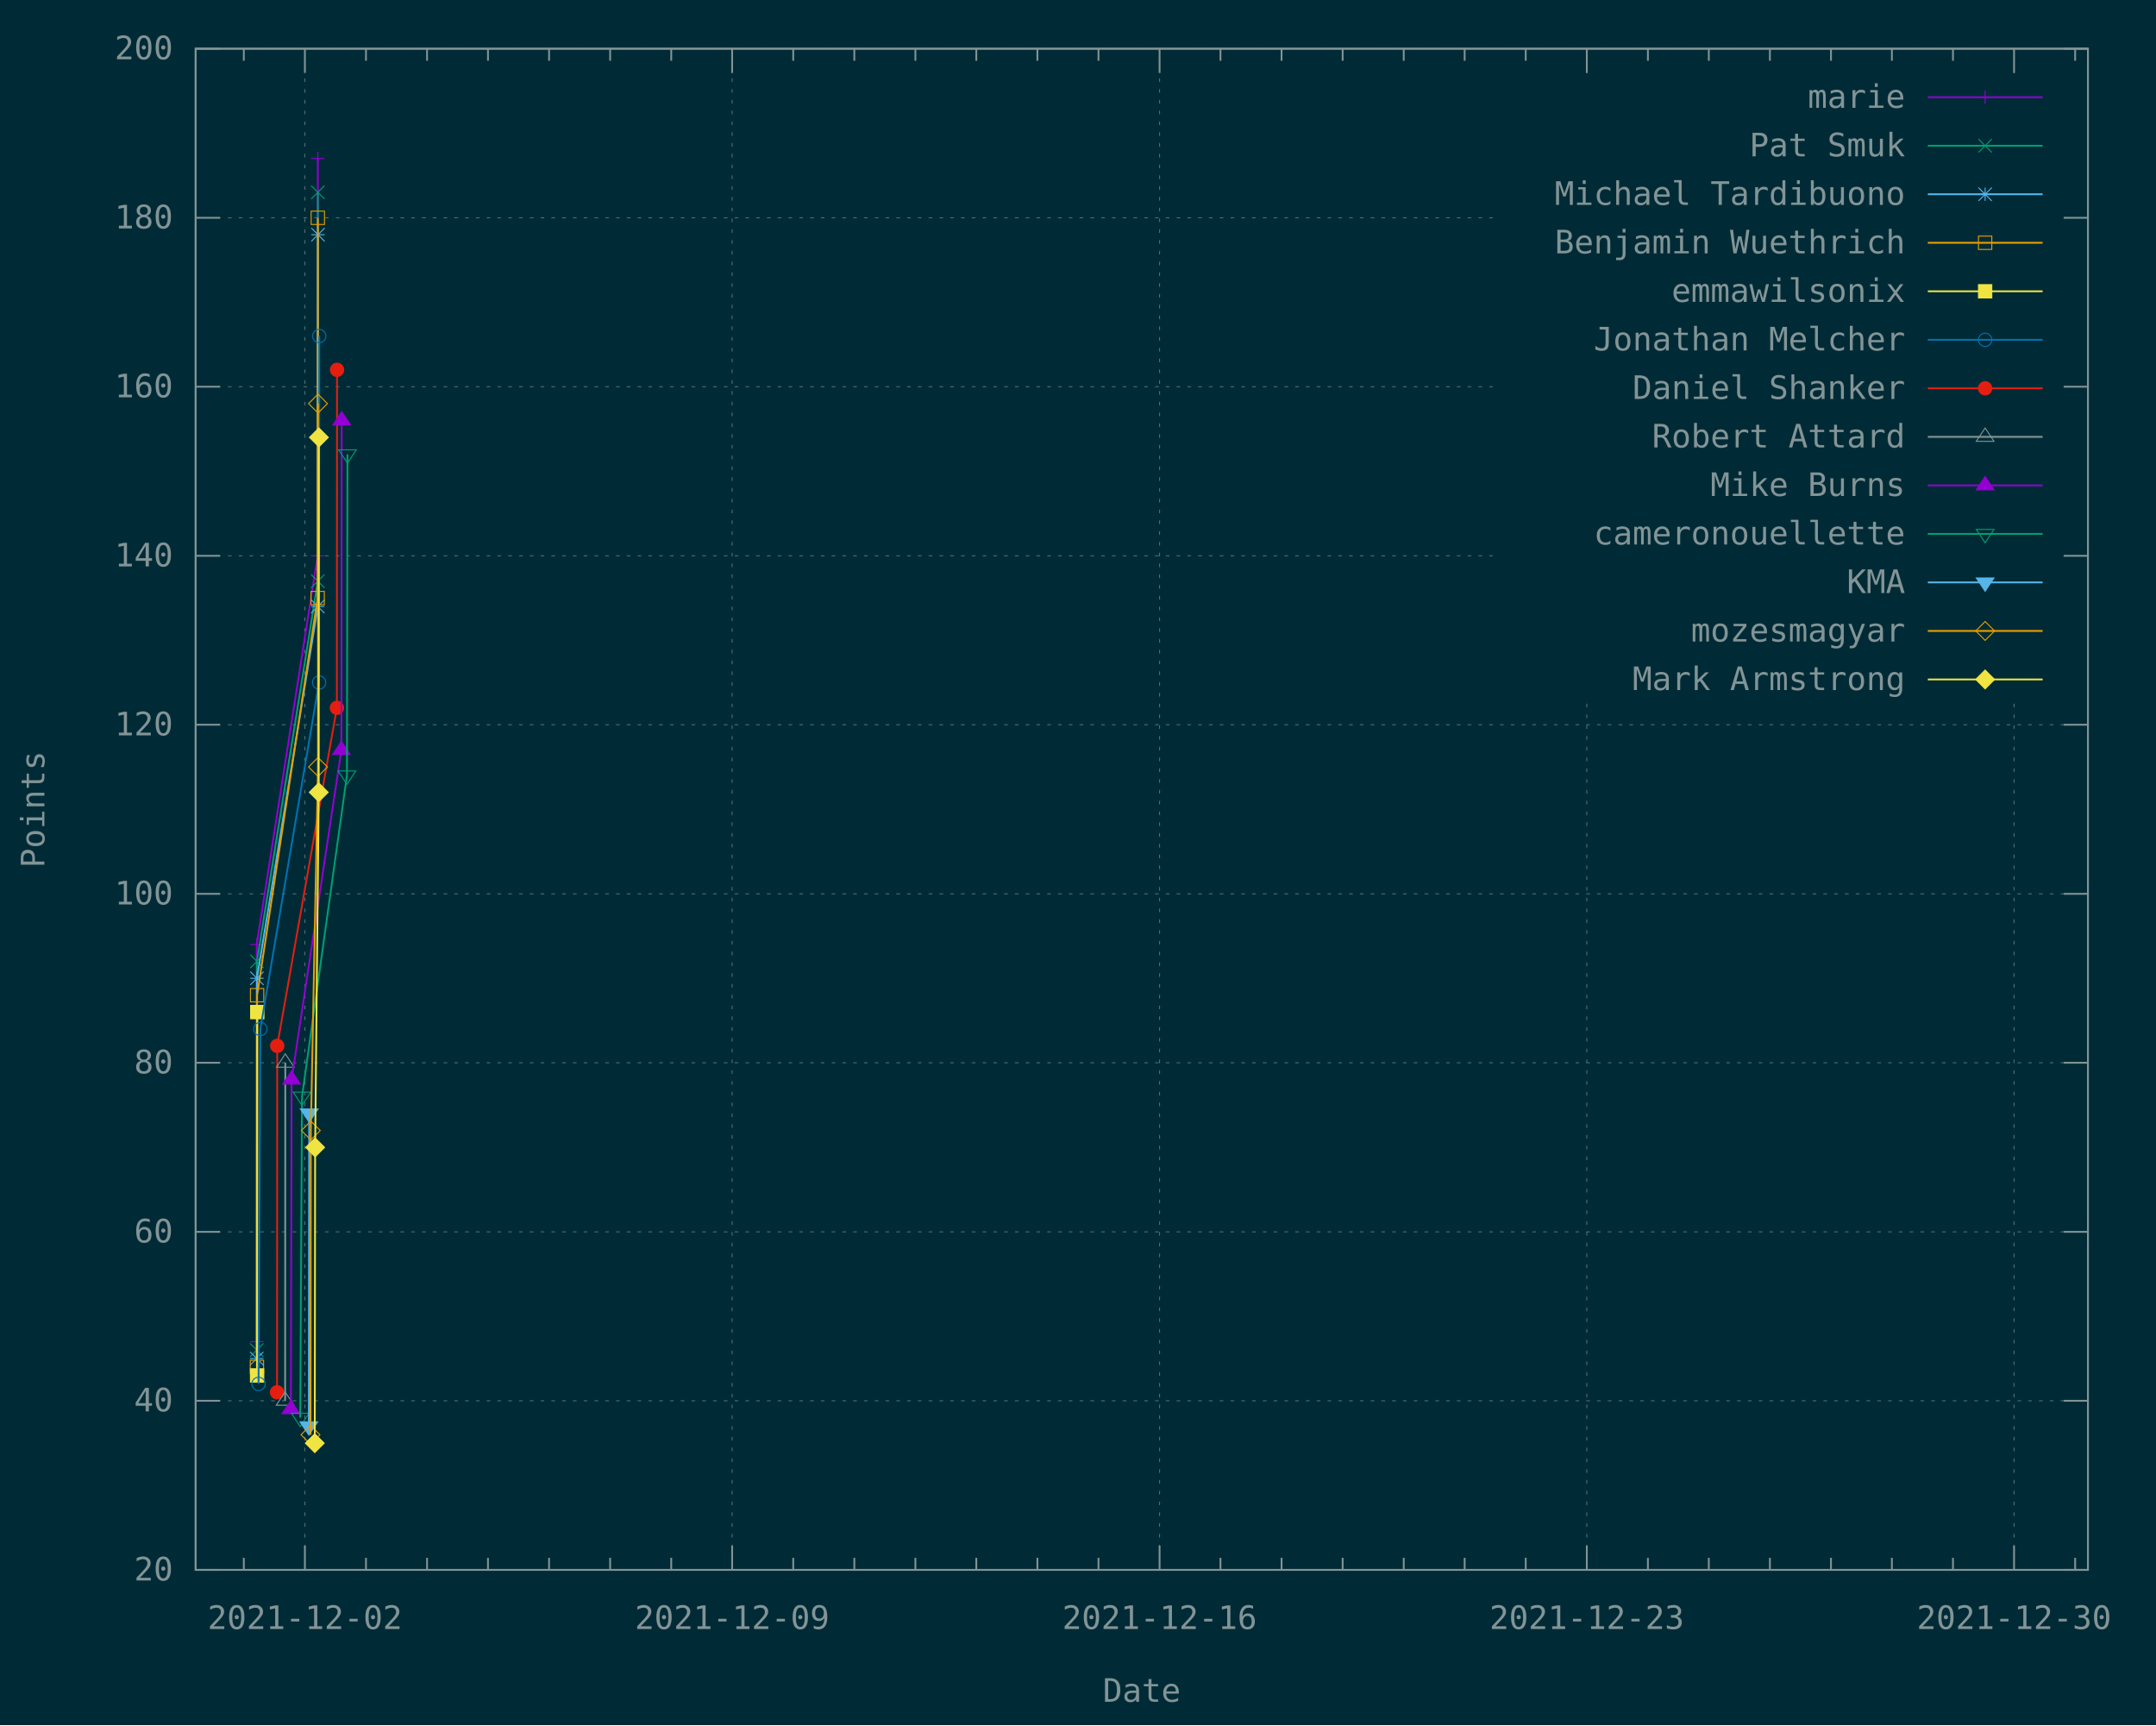
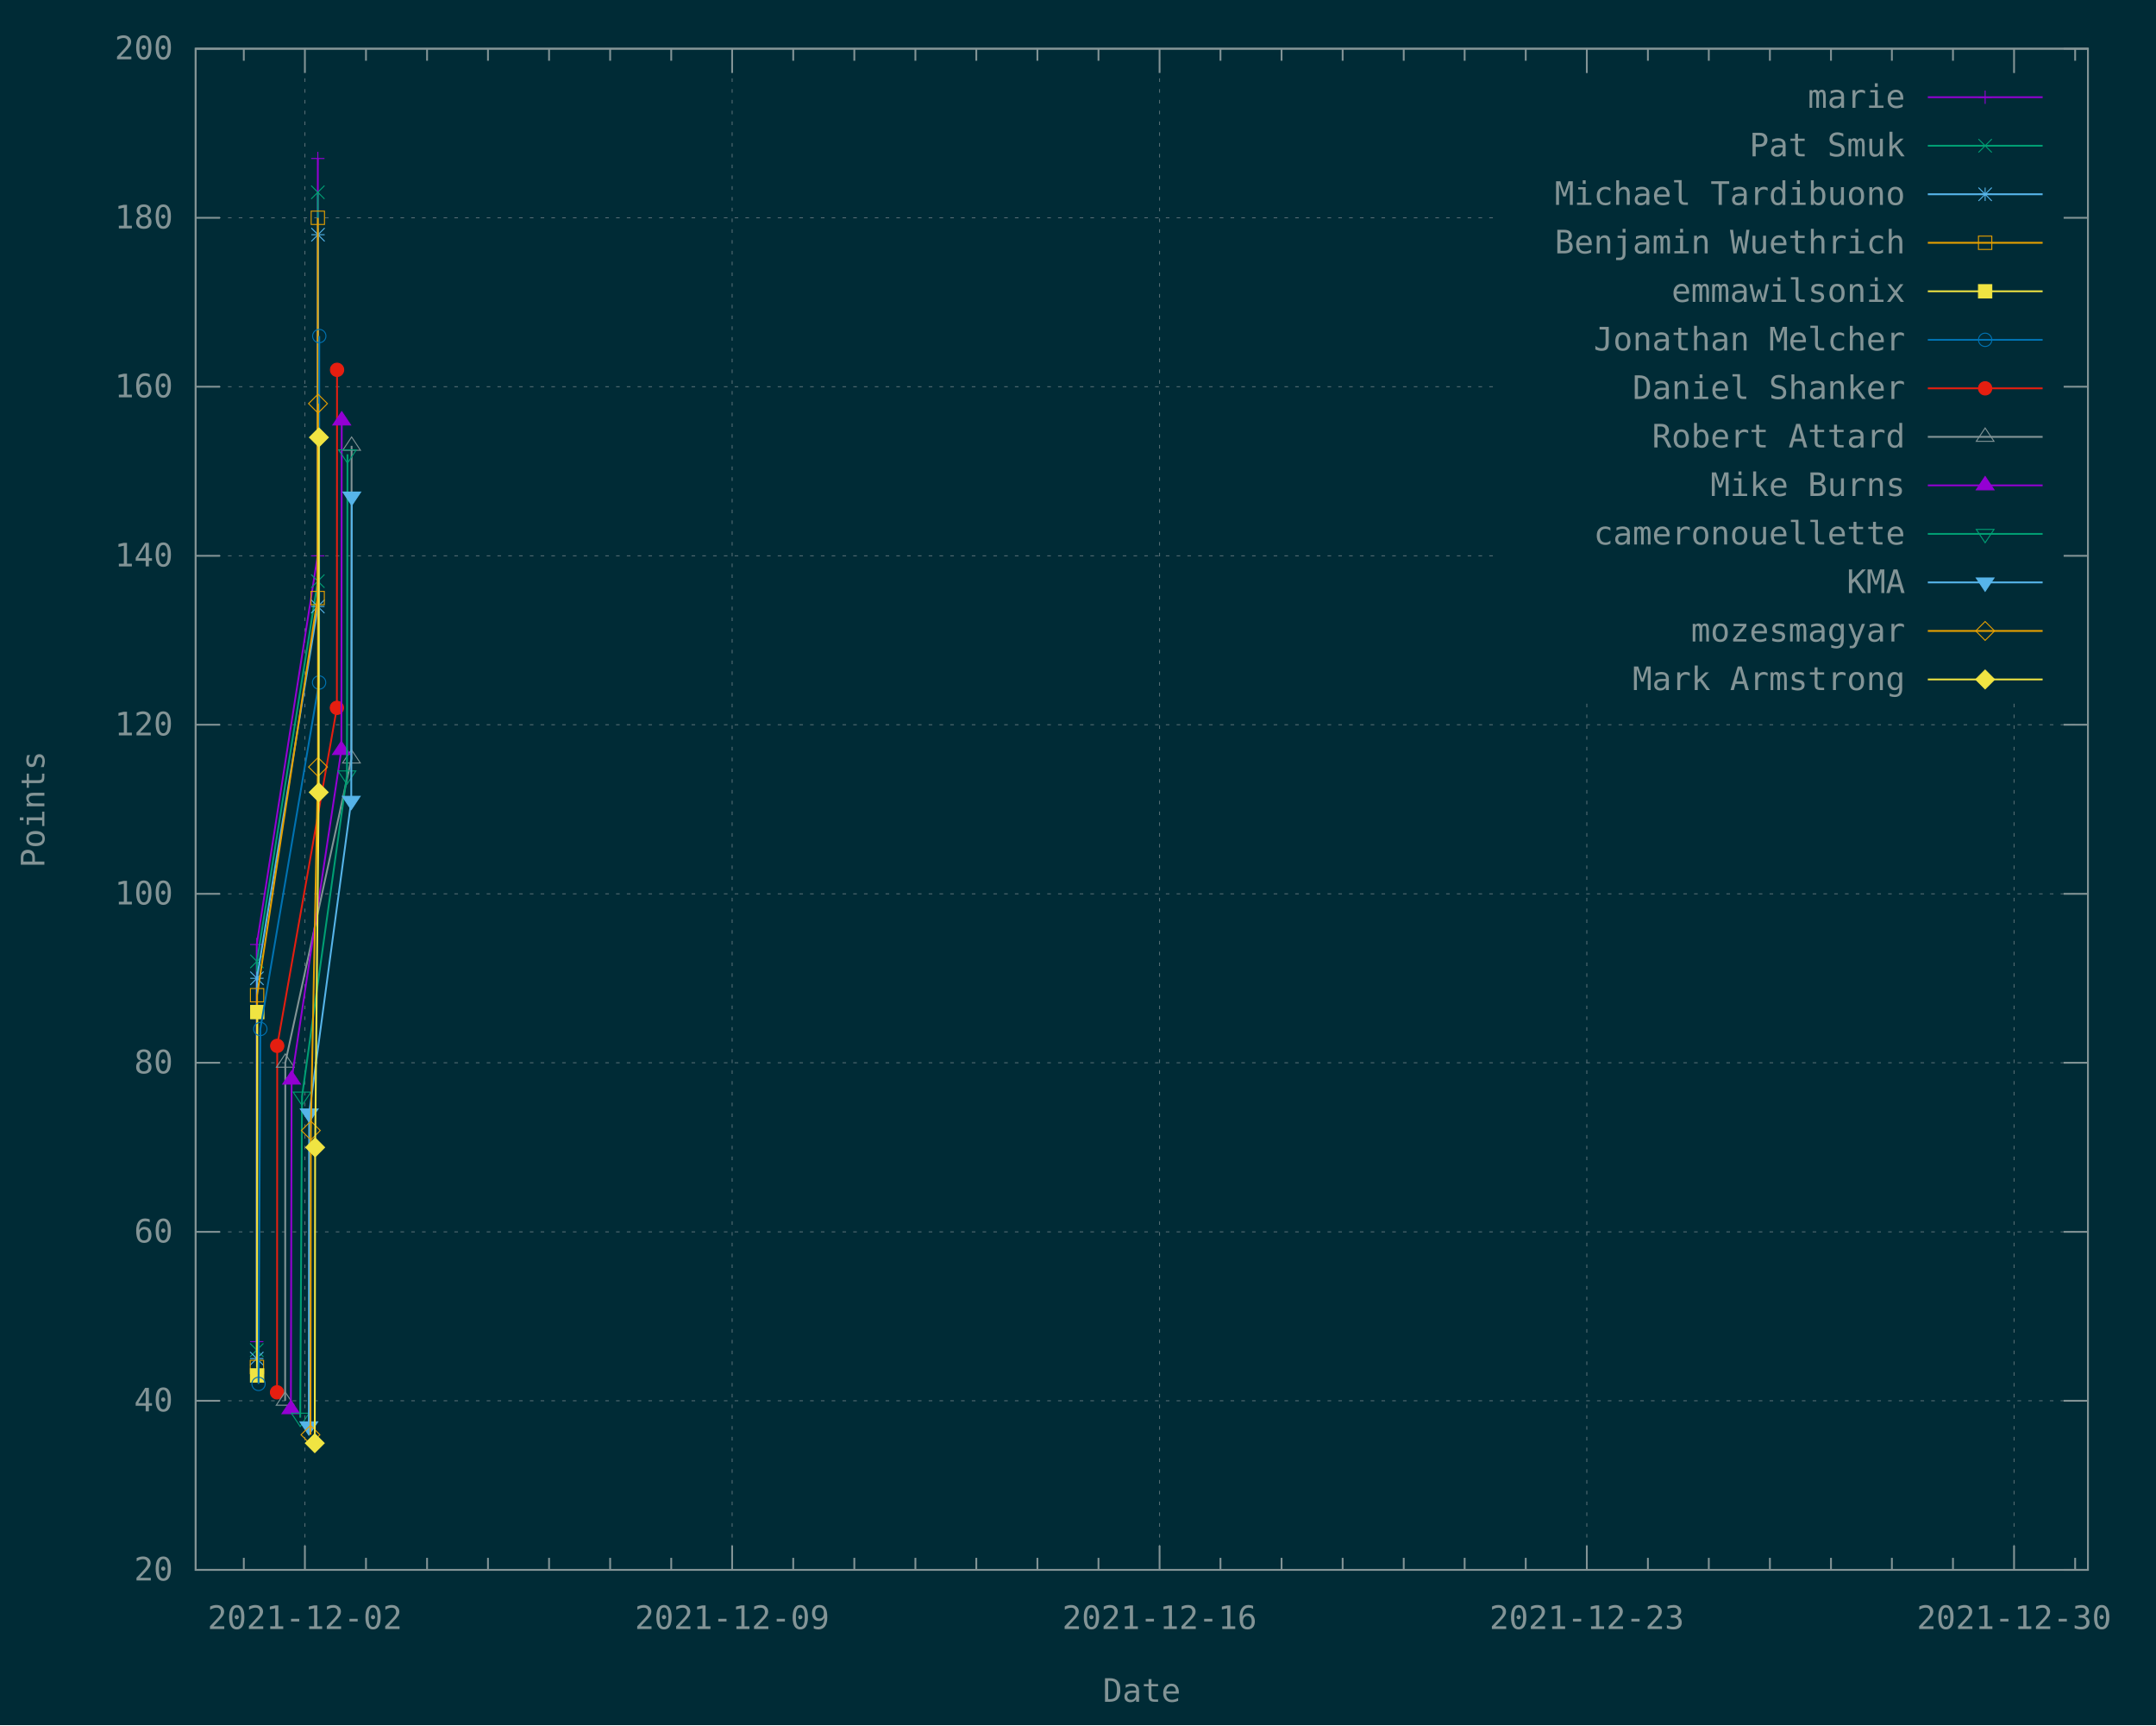
<svg xmlns="http://www.w3.org/2000/svg" xmlns:xlink="http://www.w3.org/1999/xlink" width="1200" height="960" viewBox="0 0 1200 960">
  <g id="gnuplot_canvas">
    <rect x="0" y="0" width="1200" height="960" fill="#002b36" />
    <defs>
      <circle id="gpDot" r="0.5" stroke-width="0.5" stroke="currentColor" />
      <path id="gpPt0" stroke-width="0.148" stroke="currentColor" d="M-1,0 h2 M0,-1 v2" />
      <path id="gpPt1" stroke-width="0.148" stroke="currentColor" d="M-1,-1 L1,1 M1,-1 L-1,1" />
      <path id="gpPt2" stroke-width="0.148" stroke="currentColor" d="M-1,0 L1,0 M0,-1 L0,1 M-1,-1 L1,1 M-1,1 L1,-1" />
      <rect id="gpPt3" stroke-width="0.148" stroke="currentColor" x="-1" y="-1" width="2" height="2" />
      <rect id="gpPt4" stroke-width="0.148" stroke="currentColor" fill="currentColor" x="-1" y="-1" width="2" height="2" />
      <circle id="gpPt5" stroke-width="0.148" stroke="currentColor" cx="0" cy="0" r="1" />
      <use xlink:href="#gpPt5" id="gpPt6" fill="currentColor" stroke="none" />
      <path id="gpPt7" stroke-width="0.148" stroke="currentColor" d="M0,-1.33 L-1.33,0.67 L1.33,0.67 z" />
      <use xlink:href="#gpPt7" id="gpPt8" fill="currentColor" stroke="none" />
      <use xlink:href="#gpPt7" id="gpPt9" stroke="currentColor" transform="rotate(180)" />
      <use xlink:href="#gpPt9" id="gpPt10" fill="currentColor" stroke="none" />
      <use xlink:href="#gpPt3" id="gpPt11" stroke="currentColor" transform="rotate(45)" />
      <use xlink:href="#gpPt11" id="gpPt12" fill="currentColor" stroke="none" />
      <path id="gpPt13" stroke-width="0.148" stroke="currentColor" d="M0,1.330 L1.265,0.411 L0.782,-1.067 L-0.782,-1.076 L-1.265,0.411 z" />
      <use xlink:href="#gpPt13" id="gpPt14" fill="currentColor" stroke="none" />
      <filter id="textbox" filterUnits="objectBoundingBox" x="0" y="0" height="1" width="1">
        <feFlood flood-color="#002B36" flood-opacity="1" result="bgnd" />
        <feComposite in="SourceGraphic" in2="bgnd" operator="atop" />
      </filter>
      <filter id="greybox" filterUnits="objectBoundingBox" x="0" y="0" height="1" width="1">
        <feFlood flood-color="lightgrey" flood-opacity="1" result="grey" />
        <feComposite in="SourceGraphic" in2="grey" operator="atop" />
      </filter>
    </defs>
    <g fill="none" color="#002B36" stroke="currentColor" stroke-width="1.00" stroke-linecap="butt" stroke-linejoin="miter">
</g>
    <g fill="none" color="black" stroke="currentColor" stroke-width="1.00" stroke-linecap="butt" stroke-linejoin="miter">
</g>
    <g fill="none" color="black" stroke="rgb(131, 148, 150)" stroke-width="0.50" stroke-linecap="butt" stroke-linejoin="miter">
</g>
    <g fill="none" color="gray" stroke="currentColor" stroke-width="0.50" stroke-linecap="butt" stroke-linejoin="miter">
      <path stroke="rgb( 88, 110, 117)" stroke-dasharray="2,4" class="gridline" d="M108.9,873.6 L1162.1,873.6  " />
    </g>
    <g fill="none" color="gray" stroke="rgb( 88, 110, 117)" stroke-width="1.00" stroke-linecap="butt" stroke-linejoin="miter">
</g>
    <g fill="none" color="black" stroke="currentColor" stroke-width="1.00" stroke-linecap="butt" stroke-linejoin="miter">
      <path stroke="rgb(131, 148, 150)" d="M108.9,873.6 L122.4,873.6 M1162.1,873.6 L1148.6,873.6  " />
      <g transform="translate(96.3,879.5)" stroke="none" fill="rgb(131,148,150)" font-family="Inconsolata" font-size="18.00" text-anchor="end">
        <text>
          <tspan font-family="Inconsolata"> 20</tspan>
        </text>
      </g>
    </g>
    <g fill="none" color="black" stroke="currentColor" stroke-width="1.00" stroke-linecap="butt" stroke-linejoin="miter">
</g>
    <g fill="none" color="black" stroke="rgb(131, 148, 150)" stroke-width="0.50" stroke-linecap="butt" stroke-linejoin="miter">
</g>
    <g fill="none" color="gray" stroke="currentColor" stroke-width="0.50" stroke-linecap="butt" stroke-linejoin="miter">
      <path stroke="rgb( 88, 110, 117)" stroke-dasharray="2,4" class="gridline" d="M108.9,779.5 L1162.1,779.5  " />
    </g>
    <g fill="none" color="gray" stroke="rgb( 88, 110, 117)" stroke-width="1.00" stroke-linecap="butt" stroke-linejoin="miter">
</g>
    <g fill="none" color="black" stroke="currentColor" stroke-width="1.00" stroke-linecap="butt" stroke-linejoin="miter">
      <path stroke="rgb(131, 148, 150)" d="M108.9,779.5 L122.4,779.5 M1162.1,779.5 L1148.6,779.5  " />
      <g transform="translate(96.3,785.4)" stroke="none" fill="rgb(131,148,150)" font-family="Inconsolata" font-size="18.00" text-anchor="end">
        <text>
          <tspan font-family="Inconsolata"> 40</tspan>
        </text>
      </g>
    </g>
    <g fill="none" color="black" stroke="currentColor" stroke-width="1.00" stroke-linecap="butt" stroke-linejoin="miter">
</g>
    <g fill="none" color="black" stroke="rgb(131, 148, 150)" stroke-width="0.50" stroke-linecap="butt" stroke-linejoin="miter">
</g>
    <g fill="none" color="gray" stroke="currentColor" stroke-width="0.50" stroke-linecap="butt" stroke-linejoin="miter">
      <path stroke="rgb( 88, 110, 117)" stroke-dasharray="2,4" class="gridline" d="M108.9,685.5 L1162.1,685.5  " />
    </g>
    <g fill="none" color="gray" stroke="rgb( 88, 110, 117)" stroke-width="1.00" stroke-linecap="butt" stroke-linejoin="miter">
</g>
    <g fill="none" color="black" stroke="currentColor" stroke-width="1.00" stroke-linecap="butt" stroke-linejoin="miter">
      <path stroke="rgb(131, 148, 150)" d="M108.9,685.5 L122.4,685.5 M1162.1,685.5 L1148.6,685.5  " />
      <g transform="translate(96.3,691.4)" stroke="none" fill="rgb(131,148,150)" font-family="Inconsolata" font-size="18.00" text-anchor="end">
        <text>
          <tspan font-family="Inconsolata"> 60</tspan>
        </text>
      </g>
    </g>
    <g fill="none" color="black" stroke="currentColor" stroke-width="1.00" stroke-linecap="butt" stroke-linejoin="miter">
</g>
    <g fill="none" color="black" stroke="rgb(131, 148, 150)" stroke-width="0.50" stroke-linecap="butt" stroke-linejoin="miter">
</g>
    <g fill="none" color="gray" stroke="currentColor" stroke-width="0.50" stroke-linecap="butt" stroke-linejoin="miter">
      <path stroke="rgb( 88, 110, 117)" stroke-dasharray="2,4" class="gridline" d="M108.9,591.4 L1162.1,591.4  " />
    </g>
    <g fill="none" color="gray" stroke="rgb( 88, 110, 117)" stroke-width="1.00" stroke-linecap="butt" stroke-linejoin="miter">
</g>
    <g fill="none" color="black" stroke="currentColor" stroke-width="1.00" stroke-linecap="butt" stroke-linejoin="miter">
      <path stroke="rgb(131, 148, 150)" d="M108.9,591.4 L122.4,591.4 M1162.1,591.4 L1148.6,591.4  " />
      <g transform="translate(96.3,597.3)" stroke="none" fill="rgb(131,148,150)" font-family="Inconsolata" font-size="18.00" text-anchor="end">
        <text>
          <tspan font-family="Inconsolata"> 80</tspan>
        </text>
      </g>
    </g>
    <g fill="none" color="black" stroke="currentColor" stroke-width="1.00" stroke-linecap="butt" stroke-linejoin="miter">
</g>
    <g fill="none" color="black" stroke="rgb(131, 148, 150)" stroke-width="0.50" stroke-linecap="butt" stroke-linejoin="miter">
</g>
    <g fill="none" color="gray" stroke="currentColor" stroke-width="0.50" stroke-linecap="butt" stroke-linejoin="miter">
      <path stroke="rgb( 88, 110, 117)" stroke-dasharray="2,4" class="gridline" d="M108.9,497.4 L1162.1,497.4  " />
    </g>
    <g fill="none" color="gray" stroke="rgb( 88, 110, 117)" stroke-width="1.00" stroke-linecap="butt" stroke-linejoin="miter">
</g>
    <g fill="none" color="black" stroke="currentColor" stroke-width="1.00" stroke-linecap="butt" stroke-linejoin="miter">
      <path stroke="rgb(131, 148, 150)" d="M108.9,497.4 L122.4,497.4 M1162.1,497.4 L1148.6,497.4  " />
      <g transform="translate(96.3,503.3)" stroke="none" fill="rgb(131,148,150)" font-family="Inconsolata" font-size="18.00" text-anchor="end">
        <text>
          <tspan font-family="Inconsolata"> 100</tspan>
        </text>
      </g>
    </g>
    <g fill="none" color="black" stroke="currentColor" stroke-width="1.00" stroke-linecap="butt" stroke-linejoin="miter">
</g>
    <g fill="none" color="black" stroke="rgb(131, 148, 150)" stroke-width="0.50" stroke-linecap="butt" stroke-linejoin="miter">
</g>
    <g fill="none" color="gray" stroke="currentColor" stroke-width="0.50" stroke-linecap="butt" stroke-linejoin="miter">
      <path stroke="rgb( 88, 110, 117)" stroke-dasharray="2,4" class="gridline" d="M108.9,403.3 L1162.1,403.3  " />
    </g>
    <g fill="none" color="gray" stroke="rgb( 88, 110, 117)" stroke-width="1.00" stroke-linecap="butt" stroke-linejoin="miter">
</g>
    <g fill="none" color="black" stroke="currentColor" stroke-width="1.00" stroke-linecap="butt" stroke-linejoin="miter">
      <path stroke="rgb(131, 148, 150)" d="M108.9,403.3 L122.4,403.3 M1162.1,403.3 L1148.6,403.3  " />
      <g transform="translate(96.3,409.2)" stroke="none" fill="rgb(131,148,150)" font-family="Inconsolata" font-size="18.00" text-anchor="end">
        <text>
          <tspan font-family="Inconsolata"> 120</tspan>
        </text>
      </g>
    </g>
    <g fill="none" color="black" stroke="currentColor" stroke-width="1.00" stroke-linecap="butt" stroke-linejoin="miter">
</g>
    <g fill="none" color="black" stroke="rgb(131, 148, 150)" stroke-width="0.50" stroke-linecap="butt" stroke-linejoin="miter">
</g>
    <g fill="none" color="gray" stroke="currentColor" stroke-width="0.50" stroke-linecap="butt" stroke-linejoin="miter">
      <path stroke="rgb( 88, 110, 117)" stroke-dasharray="2,4" class="gridline" d="M108.9,309.3 L833.6,309.3 M1149.5,309.3 L1162.1,309.3  " />
    </g>
    <g fill="none" color="gray" stroke="rgb( 88, 110, 117)" stroke-width="1.00" stroke-linecap="butt" stroke-linejoin="miter">
</g>
    <g fill="none" color="black" stroke="currentColor" stroke-width="1.00" stroke-linecap="butt" stroke-linejoin="miter">
      <path stroke="rgb(131, 148, 150)" d="M108.9,309.3 L122.4,309.3 M1162.1,309.3 L1148.6,309.3  " />
      <g transform="translate(96.3,315.2)" stroke="none" fill="rgb(131,148,150)" font-family="Inconsolata" font-size="18.00" text-anchor="end">
        <text>
          <tspan font-family="Inconsolata"> 140</tspan>
        </text>
      </g>
    </g>
    <g fill="none" color="black" stroke="currentColor" stroke-width="1.00" stroke-linecap="butt" stroke-linejoin="miter">
</g>
    <g fill="none" color="black" stroke="rgb(131, 148, 150)" stroke-width="0.50" stroke-linecap="butt" stroke-linejoin="miter">
</g>
    <g fill="none" color="gray" stroke="currentColor" stroke-width="0.50" stroke-linecap="butt" stroke-linejoin="miter">
      <path stroke="rgb( 88, 110, 117)" stroke-dasharray="2,4" class="gridline" d="M108.9,215.2 L833.6,215.2 M1149.5,215.2 L1162.1,215.2  " />
    </g>
    <g fill="none" color="gray" stroke="rgb( 88, 110, 117)" stroke-width="1.00" stroke-linecap="butt" stroke-linejoin="miter">
</g>
    <g fill="none" color="black" stroke="currentColor" stroke-width="1.00" stroke-linecap="butt" stroke-linejoin="miter">
      <path stroke="rgb(131, 148, 150)" d="M108.9,215.2 L122.4,215.2 M1162.1,215.2 L1148.6,215.2  " />
      <g transform="translate(96.3,221.1)" stroke="none" fill="rgb(131,148,150)" font-family="Inconsolata" font-size="18.00" text-anchor="end">
        <text>
          <tspan font-family="Inconsolata"> 160</tspan>
        </text>
      </g>
    </g>
    <g fill="none" color="black" stroke="currentColor" stroke-width="1.00" stroke-linecap="butt" stroke-linejoin="miter">
</g>
    <g fill="none" color="black" stroke="rgb(131, 148, 150)" stroke-width="0.50" stroke-linecap="butt" stroke-linejoin="miter">
</g>
    <g fill="none" color="gray" stroke="currentColor" stroke-width="0.50" stroke-linecap="butt" stroke-linejoin="miter">
      <path stroke="rgb( 88, 110, 117)" stroke-dasharray="2,4" class="gridline" d="M108.9,121.2 L833.6,121.2 M1149.5,121.2 L1162.1,121.2  " />
    </g>
    <g fill="none" color="gray" stroke="rgb( 88, 110, 117)" stroke-width="1.00" stroke-linecap="butt" stroke-linejoin="miter">
</g>
    <g fill="none" color="black" stroke="currentColor" stroke-width="1.00" stroke-linecap="butt" stroke-linejoin="miter">
      <path stroke="rgb(131, 148, 150)" d="M108.9,121.2 L122.4,121.2 M1162.1,121.2 L1148.6,121.2  " />
      <g transform="translate(96.3,127.1)" stroke="none" fill="rgb(131,148,150)" font-family="Inconsolata" font-size="18.00" text-anchor="end">
        <text>
          <tspan font-family="Inconsolata"> 180</tspan>
        </text>
      </g>
    </g>
    <g fill="none" color="black" stroke="currentColor" stroke-width="1.00" stroke-linecap="butt" stroke-linejoin="miter">
</g>
    <g fill="none" color="black" stroke="rgb(131, 148, 150)" stroke-width="0.50" stroke-linecap="butt" stroke-linejoin="miter">
</g>
    <g fill="none" color="gray" stroke="currentColor" stroke-width="0.50" stroke-linecap="butt" stroke-linejoin="miter">
      <path stroke="rgb( 88, 110, 117)" stroke-dasharray="2,4" class="gridline" d="M108.9,27.1 L1162.1,27.1  " />
    </g>
    <g fill="none" color="gray" stroke="rgb( 88, 110, 117)" stroke-width="1.00" stroke-linecap="butt" stroke-linejoin="miter">
</g>
    <g fill="none" color="black" stroke="currentColor" stroke-width="1.00" stroke-linecap="butt" stroke-linejoin="miter">
      <path stroke="rgb(131, 148, 150)" d="M108.9,27.1 L122.4,27.1 M1162.1,27.1 L1148.6,27.1  " />
      <g transform="translate(96.3,33.0)" stroke="none" fill="rgb(131,148,150)" font-family="Inconsolata" font-size="18.00" text-anchor="end">
        <text>
          <tspan font-family="Inconsolata"> 200</tspan>
        </text>
      </g>
    </g>
    <g fill="none" color="black" stroke="currentColor" stroke-width="1.00" stroke-linecap="butt" stroke-linejoin="miter">
      <path stroke="rgb(131, 148, 150)" d="M135.7,873.6 L135.7,866.9 M135.7,27.1 L135.7,33.8  " />
    </g>
    <g fill="none" color="black" stroke="rgb(131, 148, 150)" stroke-width="0.50" stroke-linecap="butt" stroke-linejoin="miter">
</g>
    <g fill="none" color="gray" stroke="currentColor" stroke-width="0.50" stroke-linecap="butt" stroke-linejoin="miter">
      <path stroke="rgb( 88, 110, 117)" stroke-dasharray="2,4" class="gridline" d="M169.7,873.6 L169.7,27.1  " />
    </g>
    <g fill="none" color="gray" stroke="rgb( 88, 110, 117)" stroke-width="1.00" stroke-linecap="butt" stroke-linejoin="miter">
</g>
    <g fill="none" color="black" stroke="currentColor" stroke-width="1.00" stroke-linecap="butt" stroke-linejoin="miter">
      <path stroke="rgb(131, 148, 150)" d="M169.7,873.6 L169.7,860.1 M169.7,27.1 L169.7,40.6  " />
      <g transform="translate(169.7,906.5)" stroke="none" fill="rgb(131,148,150)" font-family="Inconsolata" font-size="18.00" text-anchor="middle">
        <text>
          <tspan font-family="Inconsolata">2021-12-02</tspan>
        </text>
      </g>
    </g>
    <g fill="none" color="black" stroke="currentColor" stroke-width="1.00" stroke-linecap="butt" stroke-linejoin="miter">
      <path stroke="rgb(131, 148, 150)" d="M203.7,873.6 L203.7,866.9 M203.7,27.1 L203.7,33.8 M237.7,873.6 L237.7,866.9 M237.7,27.1 L237.7,33.8   M271.6,873.6 L271.6,866.9 M271.6,27.1 L271.6,33.8 M305.6,873.6 L305.6,866.9 M305.6,27.1 L305.6,33.8   M339.6,873.6 L339.6,866.9 M339.6,27.1 L339.6,33.8 M373.6,873.6 L373.6,866.9 M373.6,27.1 L373.6,33.8    " />
    </g>
    <g fill="none" color="black" stroke="rgb(131, 148, 150)" stroke-width="0.50" stroke-linecap="butt" stroke-linejoin="miter">
</g>
    <g fill="none" color="gray" stroke="currentColor" stroke-width="0.50" stroke-linecap="butt" stroke-linejoin="miter">
      <path stroke="rgb( 88, 110, 117)" stroke-dasharray="2,4" class="gridline" d="M407.5,873.6 L407.5,27.1  " />
    </g>
    <g fill="none" color="gray" stroke="rgb( 88, 110, 117)" stroke-width="1.00" stroke-linecap="butt" stroke-linejoin="miter">
</g>
    <g fill="none" color="black" stroke="currentColor" stroke-width="1.00" stroke-linecap="butt" stroke-linejoin="miter">
      <path stroke="rgb(131, 148, 150)" d="M407.5,873.6 L407.5,860.1 M407.5,27.1 L407.5,40.6  " />
      <g transform="translate(407.5,906.5)" stroke="none" fill="rgb(131,148,150)" font-family="Inconsolata" font-size="18.00" text-anchor="middle">
        <text>
          <tspan font-family="Inconsolata">2021-12-09</tspan>
        </text>
      </g>
    </g>
    <g fill="none" color="black" stroke="currentColor" stroke-width="1.00" stroke-linecap="butt" stroke-linejoin="miter">
      <path stroke="rgb(131, 148, 150)" d="M441.5,873.6 L441.5,866.9 M441.5,27.1 L441.5,33.8 M475.5,873.6 L475.5,866.9 M475.5,27.1 L475.5,33.8   M509.5,873.6 L509.5,866.9 M509.5,27.1 L509.5,33.8 M543.4,873.6 L543.4,866.9 M543.4,27.1 L543.4,33.8   M577.4,873.6 L577.4,866.9 M577.4,27.1 L577.4,33.8 M611.4,873.6 L611.4,866.9 M611.4,27.1 L611.4,33.8    " />
    </g>
    <g fill="none" color="black" stroke="rgb(131, 148, 150)" stroke-width="0.50" stroke-linecap="butt" stroke-linejoin="miter">
</g>
    <g fill="none" color="gray" stroke="currentColor" stroke-width="0.50" stroke-linecap="butt" stroke-linejoin="miter">
      <path stroke="rgb( 88, 110, 117)" stroke-dasharray="2,4" class="gridline" d="M645.4,873.6 L645.4,27.1  " />
    </g>
    <g fill="none" color="gray" stroke="rgb( 88, 110, 117)" stroke-width="1.00" stroke-linecap="butt" stroke-linejoin="miter">
</g>
    <g fill="none" color="black" stroke="currentColor" stroke-width="1.00" stroke-linecap="butt" stroke-linejoin="miter">
      <path stroke="rgb(131, 148, 150)" d="M645.4,873.6 L645.4,860.1 M645.4,27.1 L645.4,40.6  " />
      <g transform="translate(645.4,906.5)" stroke="none" fill="rgb(131,148,150)" font-family="Inconsolata" font-size="18.00" text-anchor="middle">
        <text>
          <tspan font-family="Inconsolata">2021-12-16</tspan>
        </text>
      </g>
    </g>
    <g fill="none" color="black" stroke="currentColor" stroke-width="1.00" stroke-linecap="butt" stroke-linejoin="miter">
      <path stroke="rgb(131, 148, 150)" d="M679.3,873.6 L679.3,866.9 M679.3,27.1 L679.3,33.8 M713.3,873.6 L713.3,866.9 M713.3,27.1 L713.3,33.8   M747.3,873.6 L747.3,866.9 M747.3,27.1 L747.3,33.8 M781.3,873.6 L781.3,866.9 M781.3,27.1 L781.3,33.8   M815.2,873.6 L815.2,866.9 M815.2,27.1 L815.2,33.8 M849.2,873.6 L849.2,866.9 M849.2,27.1 L849.2,33.8    " />
    </g>
    <g fill="none" color="black" stroke="rgb(131, 148, 150)" stroke-width="0.50" stroke-linecap="butt" stroke-linejoin="miter">
</g>
    <g fill="none" color="gray" stroke="currentColor" stroke-width="0.50" stroke-linecap="butt" stroke-linejoin="miter">
      <path stroke="rgb( 88, 110, 117)" stroke-dasharray="2,4" class="gridline" d="M883.2,873.6 L883.2,391.6 M883.2,40.6 L883.2,27.1  " />
    </g>
    <g fill="none" color="gray" stroke="rgb( 88, 110, 117)" stroke-width="1.00" stroke-linecap="butt" stroke-linejoin="miter">
</g>
    <g fill="none" color="black" stroke="currentColor" stroke-width="1.00" stroke-linecap="butt" stroke-linejoin="miter">
      <path stroke="rgb(131, 148, 150)" d="M883.2,873.6 L883.2,860.1 M883.2,27.1 L883.2,40.6  " />
      <g transform="translate(883.2,906.5)" stroke="none" fill="rgb(131,148,150)" font-family="Inconsolata" font-size="18.00" text-anchor="middle">
        <text>
          <tspan font-family="Inconsolata">2021-12-23</tspan>
        </text>
      </g>
    </g>
    <g fill="none" color="black" stroke="currentColor" stroke-width="1.00" stroke-linecap="butt" stroke-linejoin="miter">
      <path stroke="rgb(131, 148, 150)" d="M917.2,873.6 L917.2,866.9 M917.2,27.1 L917.2,33.8 M951.1,873.6 L951.1,866.9 M951.1,27.1 L951.1,33.8   M985.1,873.6 L985.1,866.9 M985.1,27.1 L985.1,33.8 M1019.1,873.6 L1019.1,866.9 M1019.1,27.1 L1019.1,33.8   M1053.0,873.6 L1053.0,866.9 M1053.0,27.1 L1053.0,33.8 M1087.0,873.6 L1087.0,866.9 M1087.0,27.1 L1087.0,33.8    " />
    </g>
    <g fill="none" color="black" stroke="rgb(131, 148, 150)" stroke-width="0.50" stroke-linecap="butt" stroke-linejoin="miter">
</g>
    <g fill="none" color="gray" stroke="currentColor" stroke-width="0.50" stroke-linecap="butt" stroke-linejoin="miter">
      <path stroke="rgb( 88, 110, 117)" stroke-dasharray="2,4" class="gridline" d="M1121.0,873.6 L1121.0,391.6 M1121.0,40.6 L1121.0,27.1  " />
    </g>
    <g fill="none" color="gray" stroke="rgb( 88, 110, 117)" stroke-width="1.00" stroke-linecap="butt" stroke-linejoin="miter">
</g>
    <g fill="none" color="black" stroke="currentColor" stroke-width="1.00" stroke-linecap="butt" stroke-linejoin="miter">
      <path stroke="rgb(131, 148, 150)" d="M1121.0,873.6 L1121.0,860.1 M1121.0,27.1 L1121.0,40.6  " />
      <g transform="translate(1121.0,906.5)" stroke="none" fill="rgb(131,148,150)" font-family="Inconsolata" font-size="18.00" text-anchor="middle">
        <text>
          <tspan font-family="Inconsolata">2021-12-30</tspan>
        </text>
      </g>
    </g>
    <g fill="none" color="black" stroke="currentColor" stroke-width="1.00" stroke-linecap="butt" stroke-linejoin="miter">
      <path stroke="rgb(131, 148, 150)" d="M1155.0,873.6 L1155.0,866.9 M1155.0,27.1 L1155.0,33.8  " />
    </g>
    <g fill="none" color="black" stroke="currentColor" stroke-width="1.00" stroke-linecap="butt" stroke-linejoin="miter">
      <path stroke="rgb(131, 148, 150)" d="M108.9,27.1 L108.9,873.6 L1162.1,873.6 L1162.1,27.1 L108.9,27.1 Z  " />
    </g>
    <g fill="none" color="black" stroke="currentColor" stroke-width="1.00" stroke-linecap="butt" stroke-linejoin="miter">
      <g transform="translate(24.7,450.4) rotate(270)" stroke="none" fill="rgb(131,148,150)" font-family="Inconsolata" font-size="18.00" text-anchor="middle">
        <text>
          <tspan font-family="Inconsolata">Points</tspan>
        </text>
      </g>
    </g>
    <g fill="none" color="black" stroke="currentColor" stroke-width="1.00" stroke-linecap="butt" stroke-linejoin="miter">
      <g transform="translate(635.5,947.0)" stroke="none" fill="rgb(131,148,150)" font-family="Inconsolata" font-size="18.00" text-anchor="middle">
        <text>
          <tspan font-family="Inconsolata">Date</tspan>
        </text>
      </g>
    </g>
    <g fill="none" color="black" stroke="currentColor" stroke-width="1.00" stroke-linecap="butt" stroke-linejoin="miter">
</g>
    <g id="gnuplot_plot_1">
      <g fill="none" color="black" stroke="currentColor" stroke-width="1.00" stroke-linecap="butt" stroke-linejoin="miter">
        <g transform="translate(1060.4,60.0)" stroke="none" fill="rgb(131,148,150)" font-family="Inconsolata" font-size="18.00" text-anchor="end">
          <text>
            <tspan font-family="Inconsolata">marie</tspan>
          </text>
        </g>
      </g>
      <g fill="none" color="black" stroke="currentColor" stroke-width="1.00" stroke-linecap="butt" stroke-linejoin="miter">
        <path stroke="rgb(148,   0, 211)" d="M1073.0,54.1 L1136.9,54.1 M142.9,746.6 L142.9,525.6 L176.8,309.3 L176.9,88.2  " />
        <use xlink:href="#gpPt0" transform="translate(142.9,746.6) scale(3.71)" color="rgb(148,   0, 211)" />
        <use xlink:href="#gpPt0" transform="translate(142.9,525.6) scale(3.71)" color="rgb(148,   0, 211)" />
        <use xlink:href="#gpPt0" transform="translate(176.8,309.3) scale(3.71)" color="rgb(148,   0, 211)" />
        <use xlink:href="#gpPt0" transform="translate(176.9,88.2) scale(3.71)" color="rgb(148,   0, 211)" />
        <use xlink:href="#gpPt0" transform="translate(1104.9,54.1) scale(3.71)" color="rgb(148,   0, 211)" />
      </g>
    </g>
    <g id="gnuplot_plot_2">
      <g fill="none" color="black" stroke="currentColor" stroke-width="1.00" stroke-linecap="butt" stroke-linejoin="miter">
        <g transform="translate(1060.4,87.0)" stroke="none" fill="rgb(131,148,150)" font-family="Inconsolata" font-size="18.00" text-anchor="end">
          <text>
            <tspan font-family="Inconsolata">Pat Smuk</tspan>
          </text>
        </g>
      </g>
      <g fill="none" color="black" stroke="currentColor" stroke-width="1.00" stroke-linecap="butt" stroke-linejoin="miter">
        <path stroke="rgb(  0, 158, 115)" d="M1073.0,81.1 L1136.9,81.1 M142.9,751.3 L143.0,535.0 L176.9,323.4 L176.9,107.0  " />
        <use xlink:href="#gpPt1" transform="translate(142.9,751.3) scale(3.71)" color="rgb(  0, 158, 115)" />
        <use xlink:href="#gpPt1" transform="translate(143.0,535.0) scale(3.71)" color="rgb(  0, 158, 115)" />
        <use xlink:href="#gpPt1" transform="translate(176.9,323.4) scale(3.71)" color="rgb(  0, 158, 115)" />
        <use xlink:href="#gpPt1" transform="translate(176.9,107.0) scale(3.71)" color="rgb(  0, 158, 115)" />
        <use xlink:href="#gpPt1" transform="translate(1104.9,81.1) scale(3.71)" color="rgb(  0, 158, 115)" />
      </g>
    </g>
    <g id="gnuplot_plot_3">
      <g fill="none" color="black" stroke="currentColor" stroke-width="1.00" stroke-linecap="butt" stroke-linejoin="miter">
        <g transform="translate(1060.4,114.0)" stroke="none" fill="rgb(131,148,150)" font-family="Inconsolata" font-size="18.00" text-anchor="end">
          <text>
            <tspan font-family="Inconsolata">Michael Tardibuono</tspan>
          </text>
        </g>
      </g>
      <g fill="none" color="black" stroke="currentColor" stroke-width="1.00" stroke-linecap="butt" stroke-linejoin="miter">
        <path stroke="rgb( 86, 180, 233)" d="M1073.0,108.1 L1136.9,108.1 M142.9,756.0 L143.0,544.4 L176.9,337.5 L177.0,130.6  " />
        <use xlink:href="#gpPt2" transform="translate(142.9,756.0) scale(3.71)" color="rgb( 86, 180, 233)" />
        <use xlink:href="#gpPt2" transform="translate(143.0,544.4) scale(3.71)" color="rgb( 86, 180, 233)" />
        <use xlink:href="#gpPt2" transform="translate(176.9,337.5) scale(3.71)" color="rgb( 86, 180, 233)" />
        <use xlink:href="#gpPt2" transform="translate(177.0,130.6) scale(3.71)" color="rgb( 86, 180, 233)" />
        <use xlink:href="#gpPt2" transform="translate(1104.9,108.1) scale(3.71)" color="rgb( 86, 180, 233)" />
      </g>
    </g>
    <g id="gnuplot_plot_4">
      <g fill="none" color="black" stroke="currentColor" stroke-width="1.00" stroke-linecap="butt" stroke-linejoin="miter">
        <g transform="translate(1060.4,141.0)" stroke="none" fill="rgb(131,148,150)" font-family="Inconsolata" font-size="18.00" text-anchor="end">
          <text>
            <tspan font-family="Inconsolata">Benjamin Wuethrich</tspan>
          </text>
        </g>
      </g>
      <g fill="none" color="black" stroke="currentColor" stroke-width="1.00" stroke-linecap="butt" stroke-linejoin="miter">
        <path stroke="rgb(230, 159,   0)" d="M1073.0,135.1 L1136.9,135.1 M143.0,760.7 L143.1,553.8 L176.8,332.8 L176.9,121.2  " />
        <use xlink:href="#gpPt3" transform="translate(143.0,760.7) scale(3.71)" color="rgb(230, 159,   0)" />
        <use xlink:href="#gpPt3" transform="translate(143.1,553.8) scale(3.71)" color="rgb(230, 159,   0)" />
        <use xlink:href="#gpPt3" transform="translate(176.8,332.8) scale(3.71)" color="rgb(230, 159,   0)" />
        <use xlink:href="#gpPt3" transform="translate(176.9,121.2) scale(3.71)" color="rgb(230, 159,   0)" />
        <use xlink:href="#gpPt3" transform="translate(1104.9,135.1) scale(3.71)" color="rgb(230, 159,   0)" />
      </g>
    </g>
    <g id="gnuplot_plot_5">
      <g fill="none" color="black" stroke="currentColor" stroke-width="1.00" stroke-linecap="butt" stroke-linejoin="miter">
        <g transform="translate(1060.4,168.0)" stroke="none" fill="rgb(131,148,150)" font-family="Inconsolata" font-size="18.00" text-anchor="end">
          <text>
            <tspan font-family="Inconsolata">emmawilsonix</tspan>
          </text>
        </g>
      </g>
      <g fill="none" color="black" stroke="currentColor" stroke-width="1.00" stroke-linecap="butt" stroke-linejoin="miter">
        <path stroke="rgb(240, 228,  66)" d="M1073.0,162.1 L1136.9,162.1 M143.1,765.4 L143.2,563.2  " />
        <use xlink:href="#gpPt4" transform="translate(143.1,765.4) scale(3.71)" color="rgb(240, 228,  66)" />
        <use xlink:href="#gpPt4" transform="translate(143.2,563.2) scale(3.71)" color="rgb(240, 228,  66)" />
        <use xlink:href="#gpPt4" transform="translate(1104.9,162.1) scale(3.71)" color="rgb(240, 228,  66)" />
      </g>
    </g>
    <g id="gnuplot_plot_6">
      <g fill="none" color="black" stroke="currentColor" stroke-width="1.00" stroke-linecap="butt" stroke-linejoin="miter">
        <g transform="translate(1060.4,195.0)" stroke="none" fill="rgb(131,148,150)" font-family="Inconsolata" font-size="18.00" text-anchor="end">
          <text>
            <tspan font-family="Inconsolata">Jonathan Melcher</tspan>
          </text>
        </g>
      </g>
      <g fill="none" color="black" stroke="currentColor" stroke-width="1.00" stroke-linecap="butt" stroke-linejoin="miter">
        <path stroke="rgb(  0, 114, 178)" d="M1073.0,189.1 L1136.9,189.1 M143.9,770.1 L144.9,572.6 L177.6,379.8 L177.7,187.0  " />
        <use xlink:href="#gpPt5" transform="translate(143.9,770.1) scale(3.71)" color="rgb(  0, 114, 178)" />
        <use xlink:href="#gpPt5" transform="translate(144.9,572.6) scale(3.71)" color="rgb(  0, 114, 178)" />
        <use xlink:href="#gpPt5" transform="translate(177.6,379.8) scale(3.71)" color="rgb(  0, 114, 178)" />
        <use xlink:href="#gpPt5" transform="translate(177.7,187.0) scale(3.71)" color="rgb(  0, 114, 178)" />
        <use xlink:href="#gpPt5" transform="translate(1104.9,189.1) scale(3.71)" color="rgb(  0, 114, 178)" />
      </g>
    </g>
    <g id="gnuplot_plot_7">
      <g fill="none" color="black" stroke="currentColor" stroke-width="1.00" stroke-linecap="butt" stroke-linejoin="miter">
        <g transform="translate(1060.4,222.0)" stroke="none" fill="rgb(131,148,150)" font-family="Inconsolata" font-size="18.00" text-anchor="end">
          <text>
            <tspan font-family="Inconsolata">Daniel Shanker</tspan>
          </text>
        </g>
      </g>
      <g fill="none" color="black" stroke="currentColor" stroke-width="1.00" stroke-linecap="butt" stroke-linejoin="miter">
        <path stroke="rgb(229,  30,  16)" d="M1073.0,216.1 L1136.9,216.1 M154.2,774.8 L154.3,582.0 L187.5,393.9 L187.6,205.8  " />
        <use xlink:href="#gpPt6" transform="translate(154.2,774.8) scale(3.71)" color="rgb(229,  30,  16)" />
        <use xlink:href="#gpPt6" transform="translate(154.3,582.0) scale(3.71)" color="rgb(229,  30,  16)" />
        <use xlink:href="#gpPt6" transform="translate(187.5,393.9) scale(3.71)" color="rgb(229,  30,  16)" />
        <use xlink:href="#gpPt6" transform="translate(187.6,205.8) scale(3.71)" color="rgb(229,  30,  16)" />
        <use xlink:href="#gpPt6" transform="translate(1104.9,216.1) scale(3.71)" color="rgb(229,  30,  16)" />
      </g>
    </g>
    <g id="gnuplot_plot_8">
      <g fill="none" color="black" stroke="currentColor" stroke-width="1.00" stroke-linecap="butt" stroke-linejoin="miter">
        <g transform="translate(1060.4,249.0)" stroke="none" fill="rgb(131,148,150)" font-family="Inconsolata" font-size="18.00" text-anchor="end">
          <text>
            <tspan font-family="Inconsolata">Robert Attard</tspan>
          </text>
        </g>
      </g>
      <g fill="none" color="black" stroke="currentColor" stroke-width="1.00" stroke-linecap="butt" stroke-linejoin="miter">
-         <path stroke="rgb(131, 148, 150)" d="M1073.0,243.1 L1136.9,243.1 M158.7,779.5 L158.8,591.4  " />
+         <path stroke="rgb(131, 148, 150)" d="M1073.0,243.1 L1136.9,243.1 M158.7,779.5 L158.8,591.4 L195.6,422.1 L195.7,248.1  " />
        <use xlink:href="#gpPt7" transform="translate(158.7,779.5) scale(3.71)" color="rgb(131, 148, 150)" />
        <use xlink:href="#gpPt7" transform="translate(158.8,591.4) scale(3.71)" color="rgb(131, 148, 150)" />
+         <use xlink:href="#gpPt7" transform="translate(195.6,422.1) scale(3.71)" color="rgb(131, 148, 150)" />
+         <use xlink:href="#gpPt7" transform="translate(195.7,248.1) scale(3.71)" color="rgb(131, 148, 150)" />
        <use xlink:href="#gpPt7" transform="translate(1104.9,243.1) scale(3.71)" color="rgb(131, 148, 150)" />
      </g>
    </g>
    <g id="gnuplot_plot_9">
      <g fill="none" color="black" stroke="currentColor" stroke-width="1.00" stroke-linecap="butt" stroke-linejoin="miter">
        <g transform="translate(1060.4,276.0)" stroke="none" fill="rgb(131,148,150)" font-family="Inconsolata" font-size="18.00" text-anchor="end">
          <text>
            <tspan font-family="Inconsolata">Mike Burns</tspan>
          </text>
        </g>
      </g>
      <g fill="none" color="black" stroke="currentColor" stroke-width="1.00" stroke-linecap="butt" stroke-linejoin="miter">
        <path stroke="rgb(148,   0, 211)" d="M1073.0,270.1 L1136.9,270.1 M161.9,784.2 L162.3,600.8 L190.0,417.4 L190.2,234.0  " />
        <use xlink:href="#gpPt8" transform="translate(161.9,784.2) scale(3.71)" color="rgb(148,   0, 211)" />
        <use xlink:href="#gpPt8" transform="translate(162.3,600.8) scale(3.71)" color="rgb(148,   0, 211)" />
        <use xlink:href="#gpPt8" transform="translate(190.0,417.4) scale(3.71)" color="rgb(148,   0, 211)" />
        <use xlink:href="#gpPt8" transform="translate(190.2,234.0) scale(3.71)" color="rgb(148,   0, 211)" />
        <use xlink:href="#gpPt8" transform="translate(1104.9,270.1) scale(3.71)" color="rgb(148,   0, 211)" />
      </g>
    </g>
    <g id="gnuplot_plot_10">
      <g fill="none" color="black" stroke="currentColor" stroke-width="1.00" stroke-linecap="butt" stroke-linejoin="miter">
        <g transform="translate(1060.4,303.0)" stroke="none" fill="rgb(131,148,150)" font-family="Inconsolata" font-size="18.00" text-anchor="end">
          <text>
            <tspan font-family="Inconsolata">cameronouellette</tspan>
          </text>
        </g>
      </g>
      <g fill="none" color="black" stroke="currentColor" stroke-width="1.00" stroke-linecap="butt" stroke-linejoin="miter">
        <path stroke="rgb(  0, 158, 115)" d="M1073.0,297.1 L1136.9,297.1 M167.1,788.9 L168.1,610.2 L193.1,431.5 L193.4,252.8  " />
        <use xlink:href="#gpPt9" transform="translate(167.1,788.9) scale(3.71)" color="rgb(  0, 158, 115)" />
        <use xlink:href="#gpPt9" transform="translate(168.1,610.2) scale(3.71)" color="rgb(  0, 158, 115)" />
        <use xlink:href="#gpPt9" transform="translate(193.1,431.5) scale(3.71)" color="rgb(  0, 158, 115)" />
        <use xlink:href="#gpPt9" transform="translate(193.4,252.8) scale(3.71)" color="rgb(  0, 158, 115)" />
        <use xlink:href="#gpPt9" transform="translate(1104.9,297.1) scale(3.71)" color="rgb(  0, 158, 115)" />
      </g>
    </g>
    <g id="gnuplot_plot_11">
      <g fill="none" color="black" stroke="currentColor" stroke-width="1.00" stroke-linecap="butt" stroke-linejoin="miter">
        <g transform="translate(1060.4,330.0)" stroke="none" fill="rgb(131,148,150)" font-family="Inconsolata" font-size="18.00" text-anchor="end">
          <text>
            <tspan font-family="Inconsolata">KMA</tspan>
          </text>
        </g>
      </g>
      <g fill="none" color="black" stroke="currentColor" stroke-width="1.00" stroke-linecap="butt" stroke-linejoin="miter">
-         <path stroke="rgb( 86, 180, 233)" d="M1073.0,324.1 L1136.9,324.1 M171.9,793.7 L172.1,619.6  " />
+         <path stroke="rgb( 86, 180, 233)" d="M1073.0,324.1 L1136.9,324.1 M171.9,793.7 L172.1,619.6 L195.5,445.6 L195.8,276.3  " />
        <use xlink:href="#gpPt10" transform="translate(171.9,793.7) scale(3.71)" color="rgb( 86, 180, 233)" />
        <use xlink:href="#gpPt10" transform="translate(172.1,619.6) scale(3.71)" color="rgb( 86, 180, 233)" />
+         <use xlink:href="#gpPt10" transform="translate(195.5,445.6) scale(3.71)" color="rgb( 86, 180, 233)" />
+         <use xlink:href="#gpPt10" transform="translate(195.8,276.3) scale(3.71)" color="rgb( 86, 180, 233)" />
        <use xlink:href="#gpPt10" transform="translate(1104.9,324.1) scale(3.71)" color="rgb( 86, 180, 233)" />
      </g>
    </g>
    <g id="gnuplot_plot_12">
      <g fill="none" color="black" stroke="currentColor" stroke-width="1.00" stroke-linecap="butt" stroke-linejoin="miter">
        <g transform="translate(1060.4,357.0)" stroke="none" fill="rgb(131,148,150)" font-family="Inconsolata" font-size="18.00" text-anchor="end">
          <text>
            <tspan font-family="Inconsolata">mozesmagyar</tspan>
          </text>
        </g>
      </g>
      <g fill="none" color="black" stroke="currentColor" stroke-width="1.00" stroke-linecap="butt" stroke-linejoin="miter">
        <path stroke="rgb(230, 159,   0)" d="M1073.0,351.1 L1136.9,351.1 M172.8,798.4 L173.0,629.1 L177.0,426.8 L177.0,224.6  " />
        <use xlink:href="#gpPt11" transform="translate(172.8,798.4) scale(3.71)" color="rgb(230, 159,   0)" />
        <use xlink:href="#gpPt11" transform="translate(173.0,629.1) scale(3.71)" color="rgb(230, 159,   0)" />
        <use xlink:href="#gpPt11" transform="translate(177.0,426.8) scale(3.71)" color="rgb(230, 159,   0)" />
        <use xlink:href="#gpPt11" transform="translate(177.0,224.6) scale(3.71)" color="rgb(230, 159,   0)" />
        <use xlink:href="#gpPt11" transform="translate(1104.9,351.1) scale(3.71)" color="rgb(230, 159,   0)" />
      </g>
    </g>
    <g id="gnuplot_plot_13">
      <g fill="none" color="black" stroke="currentColor" stroke-width="1.00" stroke-linecap="butt" stroke-linejoin="miter">
        <g transform="translate(1060.4,384.0)" stroke="none" fill="rgb(131,148,150)" font-family="Inconsolata" font-size="18.00" text-anchor="end">
          <text>
            <tspan font-family="Inconsolata">Mark Armstrong</tspan>
          </text>
        </g>
      </g>
      <g fill="none" color="black" stroke="currentColor" stroke-width="1.00" stroke-linecap="butt" stroke-linejoin="miter">
        <path stroke="rgb(240, 228,  66)" d="M1073.0,378.1 L1136.9,378.1 M175.2,803.1 L175.4,638.5 L177.4,440.9 L177.5,243.4  " />
        <use xlink:href="#gpPt12" transform="translate(175.2,803.1) scale(3.71)" color="rgb(240, 228,  66)" />
        <use xlink:href="#gpPt12" transform="translate(175.4,638.5) scale(3.71)" color="rgb(240, 228,  66)" />
        <use xlink:href="#gpPt12" transform="translate(177.4,440.9) scale(3.71)" color="rgb(240, 228,  66)" />
        <use xlink:href="#gpPt12" transform="translate(177.5,243.4) scale(3.71)" color="rgb(240, 228,  66)" />
        <use xlink:href="#gpPt12" transform="translate(1104.9,378.1) scale(3.71)" color="rgb(240, 228,  66)" />
      </g>
    </g>
    <g fill="none" color="#002B36" stroke="rgb(240, 228,  66)" stroke-width="2.00" stroke-linecap="butt" stroke-linejoin="miter">
</g>
    <g fill="none" color="black" stroke="currentColor" stroke-width="2.00" stroke-linecap="butt" stroke-linejoin="miter">
</g>
    <g fill="none" color="black" stroke="black" stroke-width="1.00" stroke-linecap="butt" stroke-linejoin="miter">
</g>
    <g fill="none" color="black" stroke="currentColor" stroke-width="1.00" stroke-linecap="butt" stroke-linejoin="miter">
      <path stroke="rgb(131, 148, 150)" d="M108.9,27.1 L108.9,873.6 L1162.1,873.6 L1162.1,27.1 L108.9,27.1 Z  " />
    </g>
    <g fill="none" color="black" stroke="currentColor" stroke-width="1.00" stroke-linecap="butt" stroke-linejoin="miter">
</g>
  </g>
</svg>
